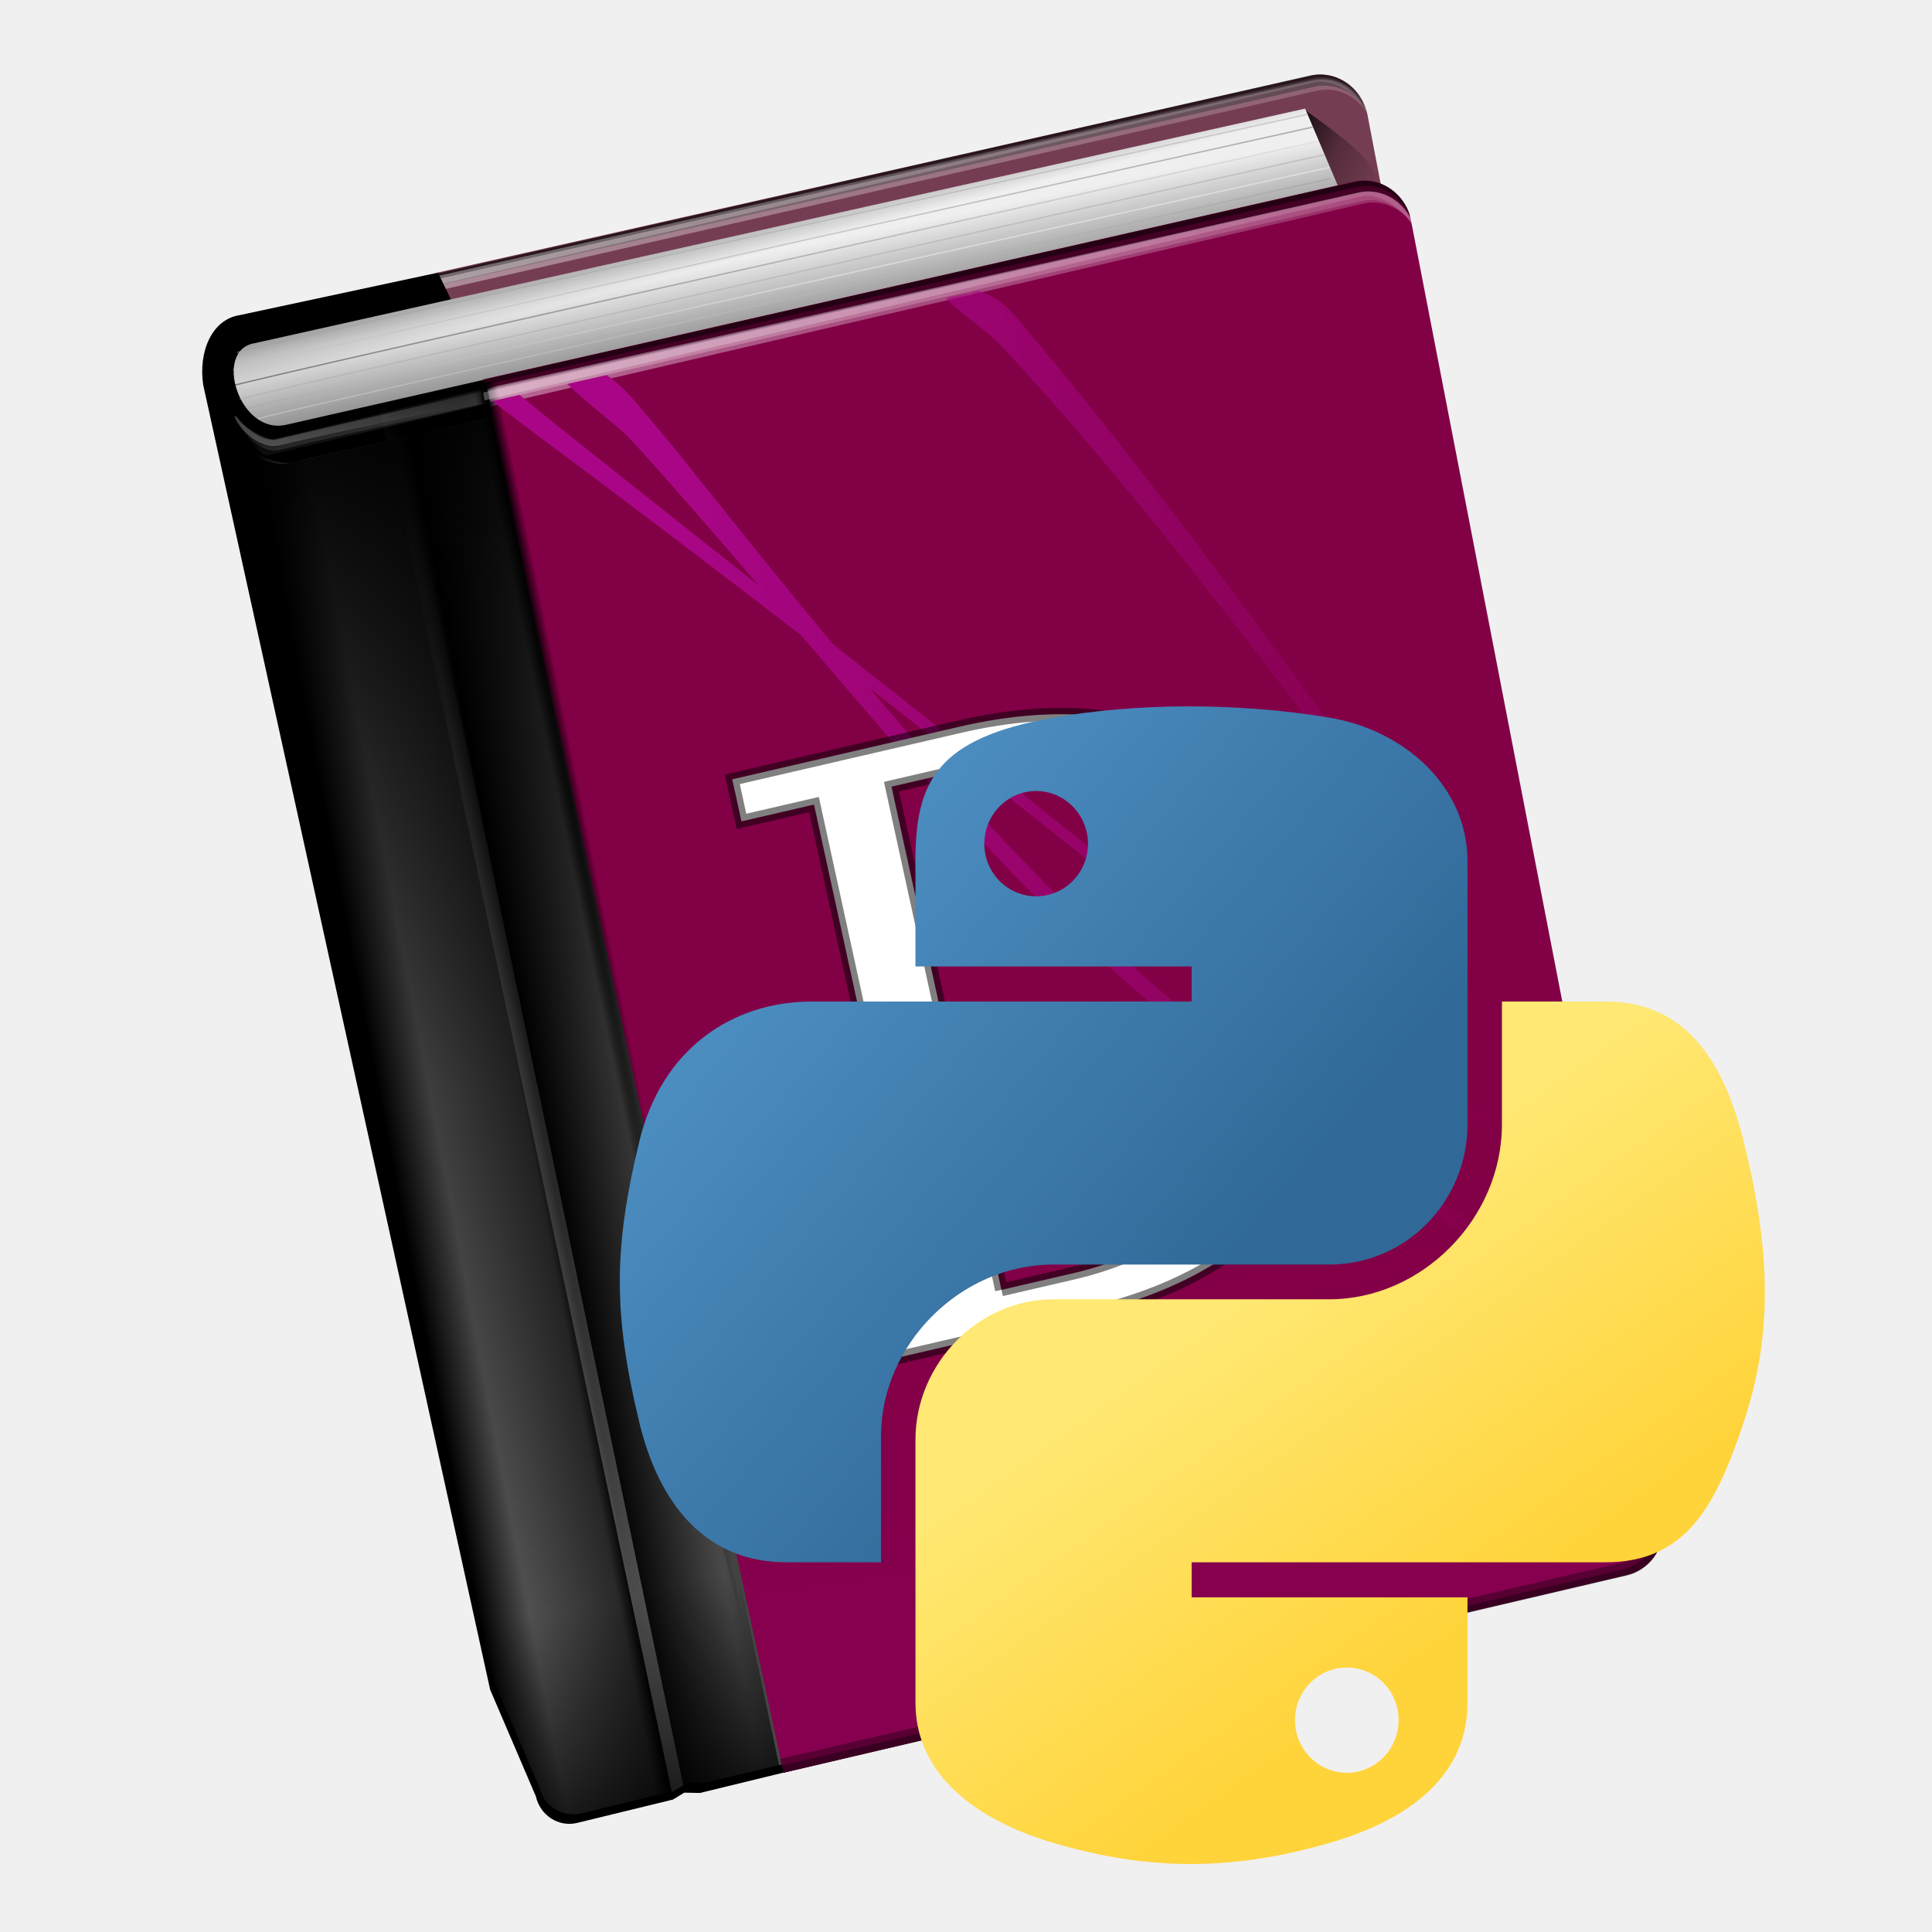
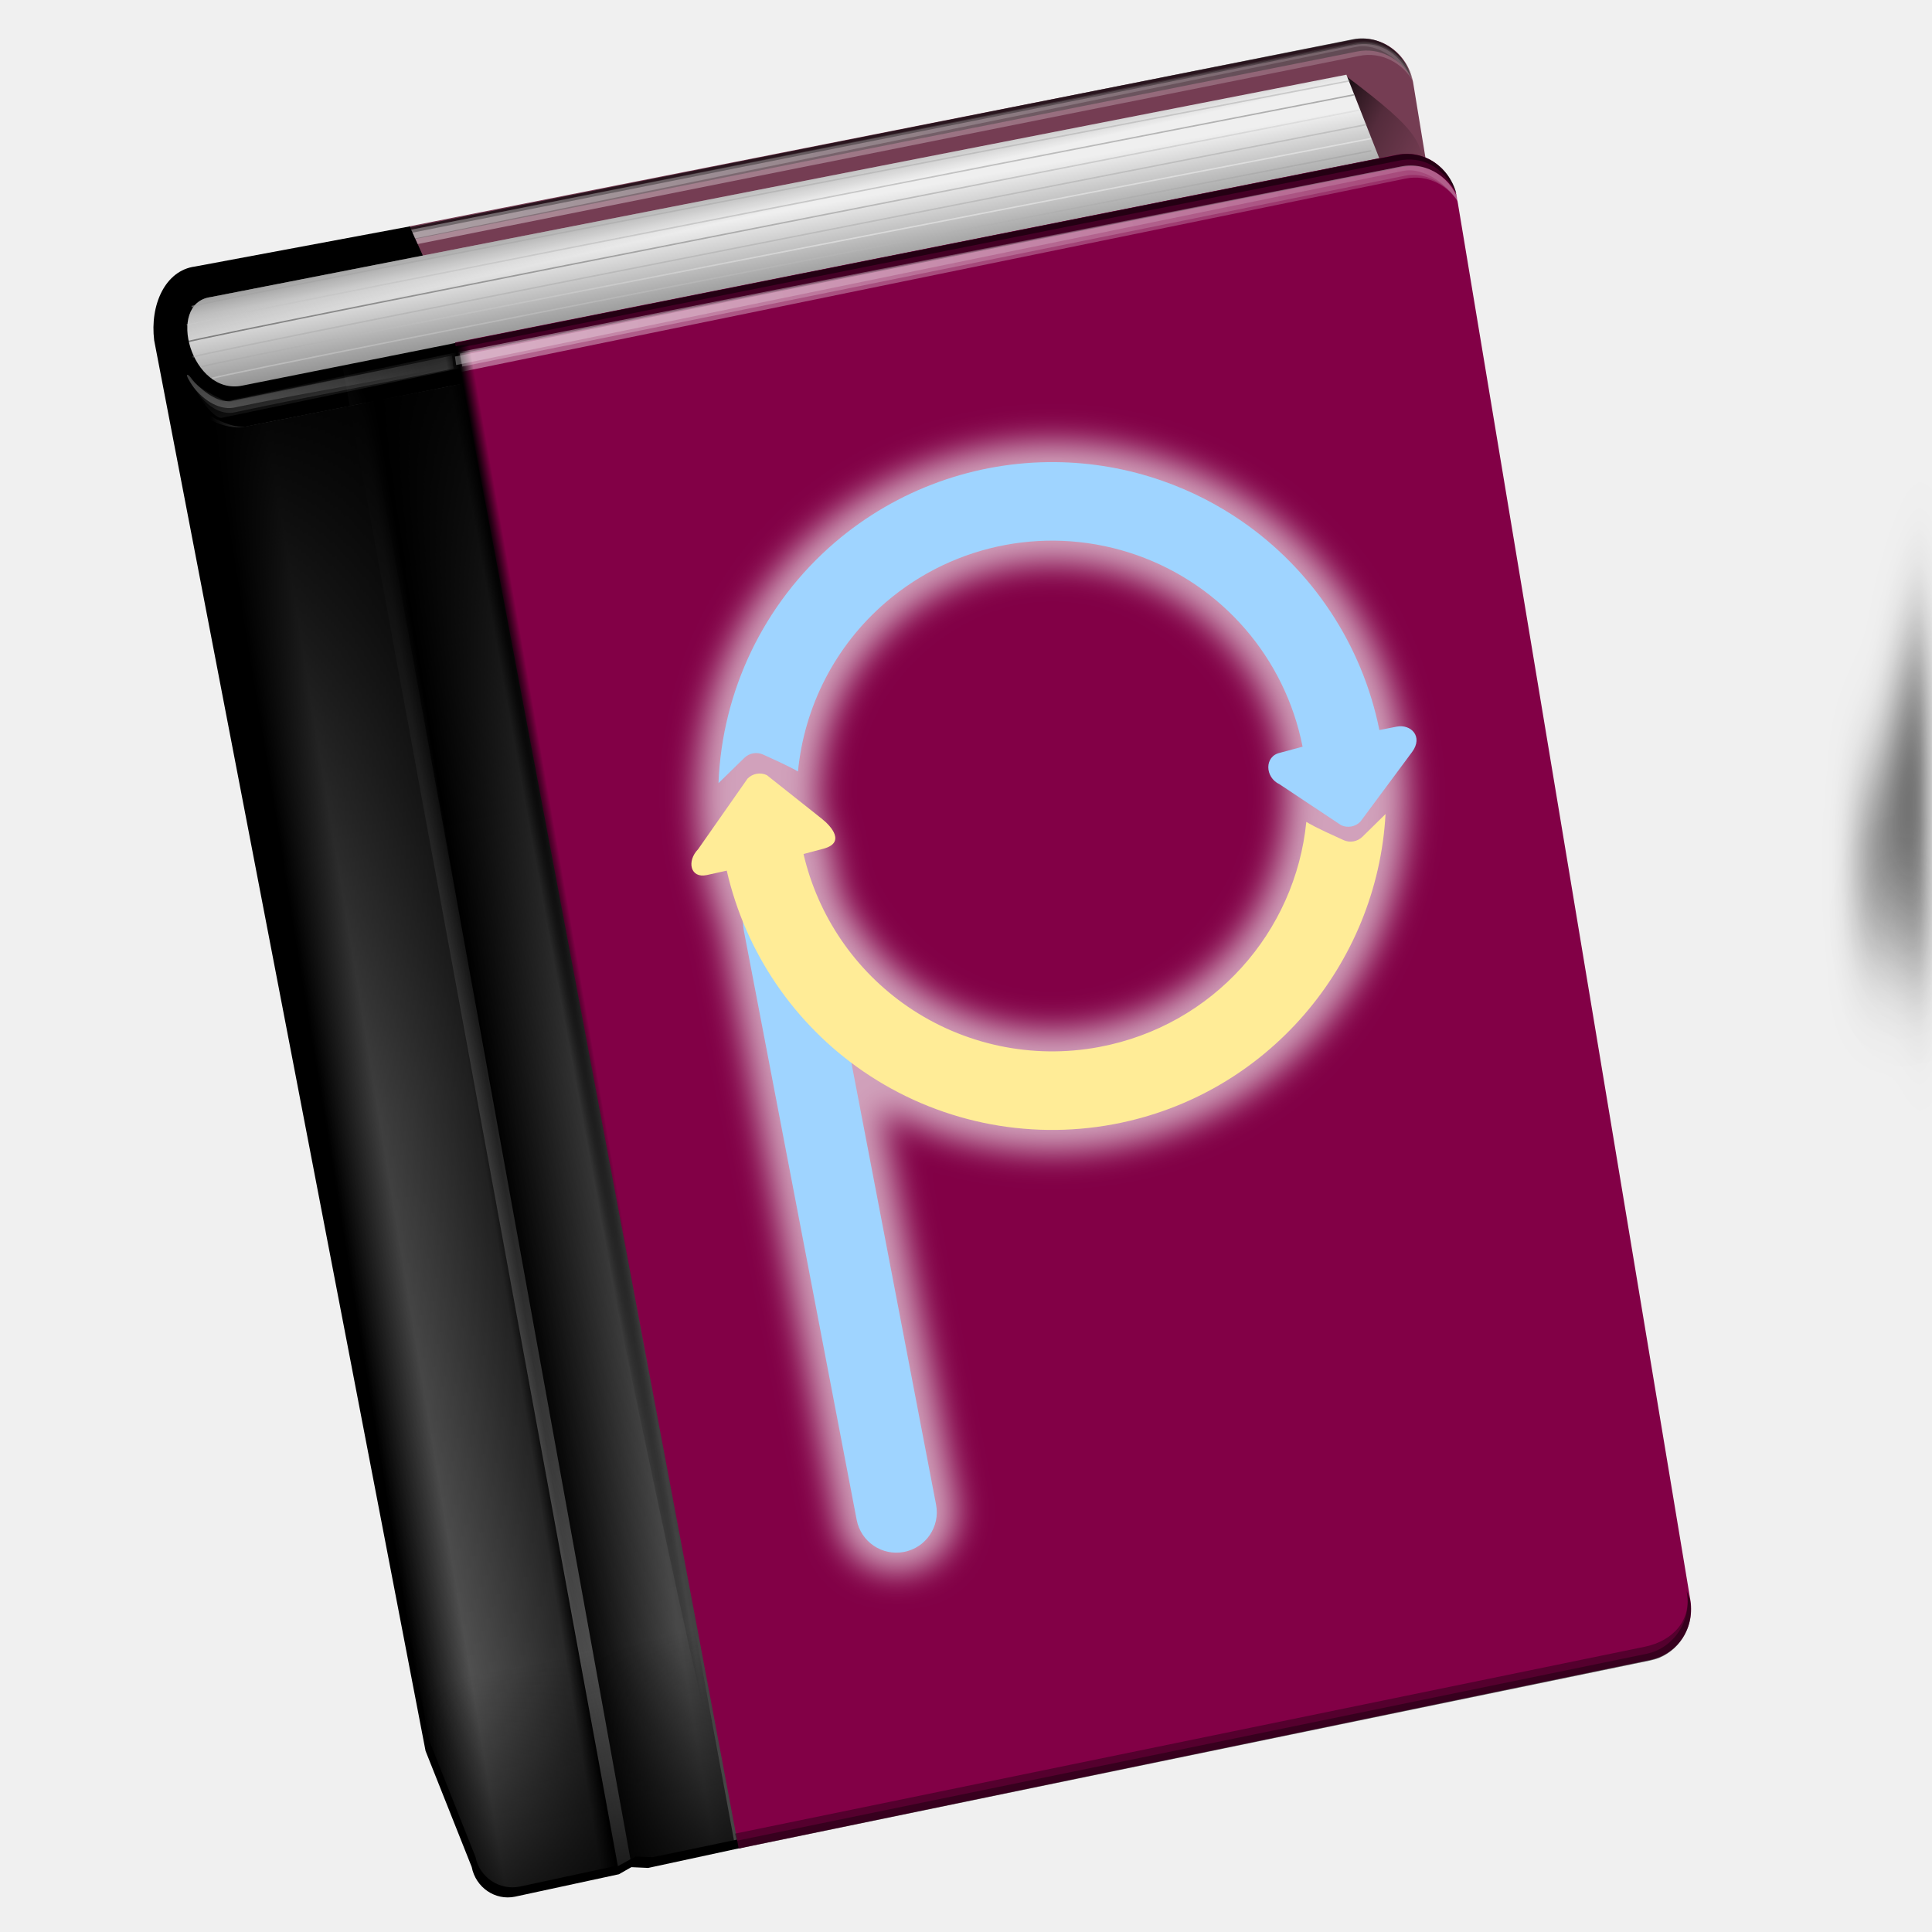
- <svg xmlns="http://www.w3.org/2000/svg" xmlns:xlink="http://www.w3.org/1999/xlink" version="1.0" viewBox="0 0 128 128" xml:space="preserve">
-   <defs>
+ <svg xmlns="http://www.w3.org/2000/svg" xmlns:xlink="http://www.w3.org/1999/xlink" version="1.0" viewBox="0 0 128 128" xml:space="preserve" id="svg191">
+   <defs id="defs113">
    <linearGradient id="a">
-       <stop offset="0" />
-       <stop stop-color="#fff" offset="1" />
+       <stop offset="0" id="stop4" />
+       <stop stop-color="#fff" offset="1" id="stop6" />
    </linearGradient>
    <linearGradient id="d">
-       <stop offset="0" />
-       <stop stop-opacity=".599" offset=".25" />
-       <stop stop-opacity=".278" offset=".5" />
-       <stop stop-opacity="0" offset="1" />
+       <stop offset="0" id="stop9" />
+       <stop stop-opacity=".599" offset=".25" id="stop11" />
+       <stop stop-opacity=".278" offset=".5" id="stop13" />
+       <stop stop-opacity="0" offset="1" id="stop15" />
    </linearGradient>
    <linearGradient id="b">
-       <stop stop-color="#fff" offset="0" />
-       <stop stop-color="#fff" stop-opacity="0" offset="1" />
+       <stop stop-color="#fff" offset="0" id="stop18" />
+       <stop stop-color="#fff" stop-opacity="0" offset="1" id="stop20" />
    </linearGradient>
-     <linearGradient id="ac" x1="28.947" x2="28.947" y1="125.9" y2="104.96" gradientTransform="matrix(.85227 -.19735 .1918 .87799 -3.9216 19.413)" gradientUnits="userSpaceOnUse">
-       <stop offset="0" />
-       <stop stop-opacity="0" offset="1" />
+     <linearGradient id="ac" x1="28.947" x2="28.947" y1="125.9" y2="104.96" gradientTransform="matrix(0.9216438,-0.1879265,0.1812312,0.9491308,-8.297663,15.51649)" gradientUnits="userSpaceOnUse">
+       <stop offset="0" id="stop23" />
+       <stop stop-opacity="0" offset="1" id="stop25" />
    </linearGradient>
-     <linearGradient id="c" x1="4.911" x2="58.885" y1="44.649" y2="36.866" gradientTransform="matrix(2.289 -1.0404 -1.0105 -2.3582 42.535 146.99)" gradientUnits="userSpaceOnUse" xlink:href="#b" />
-     <radialGradient id="f" cx="-36.858" cy="75.225" r=".972" gradientTransform="matrix(.81038 -.17145 -19.485 -95.069 1527.6 7170)" gradientUnits="userSpaceOnUse">
-       <stop offset="0" />
-       <stop stop-opacity="0" offset="1" />
+     <linearGradient id="c" x1="4.911" x2="58.885" y1="44.649" y2="36.866" gradientTransform="matrix(2.489808,-1.053279,-1.019178,-2.563337,38.01402,153.9582)" gradientUnits="userSpaceOnUse" xlink:href="#b" />
+     <radialGradient id="f" cx="-36.858" cy="75.225" r=".972" gradientTransform="matrix(0.8758842,-0.1612775,-18.24459,-102.7357,1434.863,7744.626)" gradientUnits="userSpaceOnUse">
+       <stop offset="0" id="stop29" />
+       <stop stop-opacity="0" offset="1" id="stop31" />
    </radialGradient>
-     <linearGradient id="y" x1="20.607" x2="14.044" y1="54.213" y2="16.438" gradientTransform="matrix(2.1735 -.9879 -.95956 -2.2393 47.105 163.13)" gradientUnits="userSpaceOnUse" xlink:href="#d" />
-     <linearGradient id="x" x1="6.281" x2="14.312" y1="35.764" y2="35.764" gradientTransform="matrix(2.1735 -.9879 -.95956 -2.2393 47.105 163.13)" gradientUnits="userSpaceOnUse">
-       <stop stop-color="#fff" offset="0" />
-       <stop stop-color="#fff" stop-opacity="0" offset="1" />
+     <linearGradient id="y" x1="20.607" x2="14.044" y1="54.213" y2="16.438" gradientTransform="matrix(2.364175,-1.000129,-0.9678011,-2.434095,42.46787,171.4356)" gradientUnits="userSpaceOnUse" xlink:href="#d" />
+     <linearGradient id="x" x1="6.281" x2="14.312" y1="35.764" y2="35.764" gradientTransform="matrix(2.364175,-1.000129,-0.9678011,-2.434095,42.46787,171.4356)" gradientUnits="userSpaceOnUse">
+       <stop stop-color="#fff" offset="0" id="stop35" />
+       <stop stop-color="#fff" stop-opacity="0" offset="1" id="stop37" />
    </linearGradient>
-     <linearGradient id="w" x1="5.324" x2="16.25" y1="55.63" y2="54.984" gradientTransform="matrix(2.1735 -.9879 -.95956 -2.2393 47.105 163.13)" gradientUnits="userSpaceOnUse" xlink:href="#b" />
-     <linearGradient id="v" x1="15.688" x2="16.753" y1="48.891" y2="55.438" gradientTransform="matrix(2.1735 -.9879 -.95956 -2.2393 47.105 163.13)" gradientUnits="userSpaceOnUse" xlink:href="#b" />
-     <linearGradient id="u" x1="15.688" x2="16.25" y1="48.891" y2="54.984" gradientTransform="matrix(2.1735 -.9879 -.95956 -2.2393 47.105 163.13)" gradientUnits="userSpaceOnUse" xlink:href="#b" />
-     <linearGradient id="t" x1="15.214" x2="14.702" y1="58.94" y2="56.033" gradientTransform="matrix(2.1735 -.9879 -.95956 -2.2393 47.105 163.13)" gradientUnits="userSpaceOnUse">
-       <stop offset="0" />
-       <stop stop-opacity="0" offset="1" />
+     <linearGradient id="w" x1="5.324" x2="16.25" y1="55.63" y2="54.984" gradientTransform="matrix(2.364175,-1.000129,-0.9678011,-2.434095,42.46787,171.4356)" gradientUnits="userSpaceOnUse" xlink:href="#b" />
+     <linearGradient id="v" x1="15.688" x2="16.753" y1="48.891" y2="55.438" gradientTransform="matrix(2.364175,-1.000129,-0.9678011,-2.434095,42.46787,171.4356)" gradientUnits="userSpaceOnUse" xlink:href="#b" />
+     <linearGradient id="u" x1="15.688" x2="16.25" y1="48.891" y2="54.984" gradientTransform="matrix(2.364175,-1.000129,-0.9678011,-2.434095,42.46787,171.4356)" gradientUnits="userSpaceOnUse" xlink:href="#b" />
+     <linearGradient id="t" x1="15.214" x2="14.702" y1="58.94" y2="56.033" gradientTransform="matrix(2.364175,-1.000129,-0.9678011,-2.434095,42.46787,171.4356)" gradientUnits="userSpaceOnUse">
+       <stop offset="0" id="stop43" />
+       <stop stop-opacity="0" offset="1" id="stop45" />
    </linearGradient>
-     <linearGradient id="s" x1="4.911" x2="58.885" y1="44.649" y2="36.866" gradientTransform="matrix(2.289 -1.0404 -1.0105 -2.3582 39.46 139.42)" gradientUnits="userSpaceOnUse" xlink:href="#b" />
-     <linearGradient id="r" x1="4.911" x2="58.885" y1="44.649" y2="36.866" gradientTransform="matrix(2.289 -1.0404 -1.0105 -2.3582 39.479 139.51)" gradientUnits="userSpaceOnUse" xlink:href="#b" />
-     <linearGradient id="q" x1="32.439" x2="33.05" y1="40" y2="42.763" gradientTransform="matrix(2.289 -1.0404 -1.0105 -2.3582 42.535 146.99)" gradientUnits="userSpaceOnUse">
-       <stop stop-color="#626262" offset="0" />
-       <stop stop-color="#efefef" offset="1" />
+     <linearGradient id="s" x1="4.911" x2="58.885" y1="44.649" y2="36.866" gradientTransform="matrix(2.489808,-1.053279,-1.019178,-2.563337,34.9238,145.7345)" gradientUnits="userSpaceOnUse" xlink:href="#b" />
+     <linearGradient id="r" x1="4.911" x2="58.885" y1="44.649" y2="36.866" gradientTransform="matrix(2.489808,-1.053279,-1.019178,-2.563337,34.94167,145.8318)" gradientUnits="userSpaceOnUse" xlink:href="#b" />
+     <linearGradient id="q" x1="32.439" x2="33.05" y1="40" y2="42.763" gradientTransform="matrix(2.489808,-1.053279,-1.019178,-2.563337,38.01402,153.9582)" gradientUnits="userSpaceOnUse">
+       <stop stop-color="#626262" offset="0" id="stop50" />
+       <stop stop-color="#efefef" offset="1" id="stop52" />
    </linearGradient>
-     <linearGradient id="p" x1="4.518" x2="18.827" y1="41.237" y2="38.016" gradientTransform="matrix(2.1735 -.9879 -.95956 -2.2393 47.105 163.13)" gradientUnits="userSpaceOnUse">
-       <stop stop-color="#fff" stop-opacity="0" offset="0" />
-       <stop stop-color="#fff" stop-opacity="0" offset=".185" />
-       <stop stop-color="#fff" stop-opacity=".336" offset=".281" />
-       <stop stop-color="#fff" stop-opacity=".17" offset=".451" />
-       <stop stop-color="#fff" stop-opacity="0" offset=".479" />
-       <stop stop-color="#fff" stop-opacity=".307" offset=".656" />
-       <stop stop-color="#fff" stop-opacity="0" offset="1" />
+     <linearGradient id="p" x1="4.518" x2="18.827" y1="41.237" y2="38.016" gradientTransform="matrix(2.364175,-1.000129,-0.9678011,-2.434095,42.46787,171.4356)" gradientUnits="userSpaceOnUse">
+       <stop stop-color="#fff" stop-opacity="0" offset="0" id="stop55" />
+       <stop stop-color="#fff" stop-opacity="0" offset=".185" id="stop57" />
+       <stop stop-color="#fff" stop-opacity=".336" offset=".281" id="stop59" />
+       <stop stop-color="#fff" stop-opacity=".17" offset=".451" id="stop61" />
+       <stop stop-color="#fff" stop-opacity="0" offset=".479" id="stop63" />
+       <stop stop-color="#fff" stop-opacity=".307" offset=".656" id="stop65" />
+       <stop stop-color="#fff" stop-opacity="0" offset="1" id="stop67" />
    </linearGradient>
-     <linearGradient id="o" x1="36.992" x2="38.914" y1="42.161" y2="39.759" gradientTransform="matrix(2.289 -1.0404 -1.0105 -2.3582 42.535 146.99)" gradientUnits="userSpaceOnUse" xlink:href="#d" />
-     <linearGradient id="n" x1="82.312" x2="72.327" y1="61.875" y2="133.31" gradientTransform="matrix(.82935 -.29897 -.29043 -.85441 23.764 134.79)" gradientUnits="userSpaceOnUse" xlink:href="#a" />
-     <linearGradient id="m" x1="82.312" x2="72.327" y1="61.875" y2="133.31" gradientTransform="matrix(.82935 -.29897 -.29043 -.85441 25.217 139.06)" gradientUnits="userSpaceOnUse" xlink:href="#a" />
-     <linearGradient id="l" x1="82.312" x2="36.312" y1="61.875" y2="128.31" gradientTransform="matrix(.82935 -.29897 -.29043 -.85441 24.055 135.64)" gradientUnits="userSpaceOnUse" xlink:href="#a" />
-     <linearGradient id="k" x1="34.562" x2="44.062" y1="99.375" y2="125.12" gradientTransform="matrix(.82935 -.29897 -.29043 -.85441 24.839 137.95)" gradientUnits="userSpaceOnUse" xlink:href="#a" />
-     <linearGradient id="j" x1="39.812" x2="45.312" y1="79.125" y2="138.88" gradientTransform="matrix(.82935 -.29897 -.29043 -.85441 24.549 137.09)" gradientUnits="userSpaceOnUse" xlink:href="#a" />
-     <linearGradient id="i" x1="74.062" x2="108.06" y1="85.125" y2="126.06" gradientTransform="matrix(.82935 -.29897 -.29043 -.85441 24.258 136.24)" gradientUnits="userSpaceOnUse" xlink:href="#a" />
+     <linearGradient id="o" x1="36.992" x2="38.914" y1="42.161" y2="39.759" gradientTransform="matrix(2.489808,-1.053279,-1.019178,-2.563337,38.01402,153.9582)" gradientUnits="userSpaceOnUse" xlink:href="#d" />
+     <linearGradient id="n" x1="82.312" x2="72.327" y1="61.875" y2="133.31" gradientTransform="matrix(0.8998931,-0.2978009,-0.2879106,-0.9265859,18.18474,140.3125)" gradientUnits="userSpaceOnUse" xlink:href="#a" />
+     <linearGradient id="m" x1="82.312" x2="72.327" y1="61.875" y2="133.31" gradientTransform="matrix(0.8998931,-0.2978009,-0.2879106,-0.9265859,19.62526,144.9433)" gradientUnits="userSpaceOnUse" xlink:href="#a" />
+     <linearGradient id="l" x1="82.312" x2="36.312" y1="61.875" y2="128.31" gradientTransform="matrix(0.8998931,-0.2978009,-0.2879106,-0.9265859,18.47339,141.2344)" gradientUnits="userSpaceOnUse" xlink:href="#a" />
+     <linearGradient id="k" x1="34.562" x2="44.062" y1="99.375" y2="125.12" gradientTransform="matrix(0.8998931,-0.2978009,-0.2879106,-0.9265859,19.25049,143.7395)" gradientUnits="userSpaceOnUse" xlink:href="#a" />
+     <linearGradient id="j" x1="39.812" x2="45.312" y1="79.125" y2="138.88" gradientTransform="matrix(0.8998931,-0.2978009,-0.2879106,-0.9265859,18.96319,142.8069)" gradientUnits="userSpaceOnUse" xlink:href="#a" />
+     <linearGradient id="i" x1="74.062" x2="108.06" y1="85.125" y2="126.06" gradientTransform="matrix(0.8998931,-0.2978009,-0.2879106,-0.9265859,18.67455,141.8851)" gradientUnits="userSpaceOnUse" xlink:href="#a" />
    <linearGradient id="ab" x1="52.985" x2="113.22" y1="68.39" y2="49.39" gradientTransform="matrix(.82935 -.29897 -.29043 -.85441 20.883 137.14)" gradientUnits="userSpaceOnUse">
-       <stop stop-color="#a90687" offset="0" />
-       <stop stop-color="#a90687" stop-opacity="0" offset="1" />
+       <stop stop-color="#a90687" offset="0" id="stop77" />
+       <stop stop-color="#a90687" stop-opacity="0" offset="1" id="stop79" />
    </linearGradient>
    <linearGradient id="aa" x1="68.236" x2="70.711" y1="120.29" y2="86.634" gradientTransform="matrix(.85227 -.19735 .1918 .87799 -3.9216 19.413)" gradientUnits="userSpaceOnUse">
-       <stop stop-color="#870050" offset="0" />
-       <stop stop-color="#870050" stop-opacity="0" offset="1" />
+       <stop stop-color="#870050" offset="0" id="stop82" />
+       <stop stop-color="#870050" stop-opacity="0" offset="1" id="stop84" />
    </linearGradient>
-     <linearGradient id="z" x1="92.146" x2="59.409" y1="-60.187" y2="214.47" gradientTransform="matrix(.80044 -.28855 -.28031 -.82463 25.784 134.28)" gradientUnits="userSpaceOnUse">
-       <stop stop-color="#820046" offset=".15" />
-       <stop stop-color="#820046" offset=".316" />
-       <stop stop-color="#820046" offset=".603" />
-       <stop stop-color="#820046" offset=".841" />
-       <stop stop-color="#810148" offset="1" />
+     <linearGradient id="z" x1="92.146" x2="59.409" y1="-60.187" y2="214.47" gradientTransform="matrix(0.8685241,-0.2874218,-0.2778786,-0.8942903,20.37036,139.8217)" gradientUnits="userSpaceOnUse">
+       <stop stop-color="#820046" offset=".15" id="stop87" />
+       <stop stop-color="#820046" offset=".316" id="stop89" />
+       <stop stop-color="#820046" offset=".603" id="stop91" />
+       <stop stop-color="#820046" offset=".841" id="stop93" />
+       <stop stop-color="#810148" offset="1" id="stop95" />
    </linearGradient>
-     <linearGradient id="h" x1="150.96" x2="112.03" y1="192.35" y2="137.27" gradientTransform="matrix(.56254 0 0 .56797 -14.991 -11.702)" gradientUnits="userSpaceOnUse">
-       <stop stop-color="#ffd43b" offset="0" />
-       <stop stop-color="#ffe873" offset="1" />
+     <linearGradient id="h" x1="150.96" x2="112.03" y1="192.35" y2="137.27" gradientTransform="matrix(0.56254,0,0,0.56797,-14.991,-11.702)" gradientUnits="userSpaceOnUse">
+       <stop stop-color="#ffd43b" offset="0" id="stop98" />
+       <stop stop-color="#ffe873" offset="1" id="stop100" />
    </linearGradient>
-     <linearGradient id="g" x1="26.649" x2="135.67" y1="20.604" y2="114.4" gradientTransform="matrix(.56254 0 0 .56797 -14.991 -11.702)" gradientUnits="userSpaceOnUse">
-       <stop stop-color="#5a9fd4" offset="0" />
-       <stop stop-color="#306998" offset="1" />
+     <linearGradient id="g" x1="26.649" x2="135.67" y1="20.604" y2="114.4" gradientTransform="matrix(0.56254,0,0,0.56797,-14.991,-11.702)" gradientUnits="userSpaceOnUse">
+       <stop stop-color="#5a9fd4" offset="0" id="stop103" />
+       <stop stop-color="#306998" offset="1" id="stop105" />
    </linearGradient>
-     <radialGradient id="e" cx="61.519" cy="132.29" r="29.037" gradientTransform="matrix(1.7491e-8 -.23995 1.0547 3.7915e-7 -83.701 142.46)" gradientUnits="userSpaceOnUse">
-       <stop stop-color="#b8b8b8" stop-opacity=".498" offset="0" />
-       <stop stop-color="#7f7f7f" stop-opacity="0" offset="1" />
+     <radialGradient id="e" cx="61.519" cy="132.29" r="29.037" gradientTransform="matrix(1.7491e-8,-0.23995,1.0547,3.7915e-7,-83.701,142.46)" gradientUnits="userSpaceOnUse">
+       <stop stop-color="#b8b8b8" stop-opacity=".498" offset="0" id="stop108" />
+       <stop stop-color="#7f7f7f" stop-opacity="0" offset="1" id="stop110" />
    </radialGradient>
+     <linearGradient xlink:href="#b" id="linearGradient1247" gradientUnits="userSpaceOnUse" gradientTransform="matrix(2.489808,-1.053279,-1.019178,-2.563337,38.01402,153.9582)" x1="4.911" y1="44.649" x2="58.885" y2="36.866" />
+     <linearGradient xlink:href="#b" id="linearGradient1249" gradientUnits="userSpaceOnUse" gradientTransform="matrix(2.489808,-1.053279,-1.019178,-2.563337,38.01402,153.9582)" x1="4.911" y1="44.649" x2="58.885" y2="36.866" />
+     <filter style="color-interpolation-filters:sRGB" id="filter5665" x="-0.155" y="-0.154" width="1.309" height="1.309">
+       <feGaussianBlur stdDeviation="2.432" id="feGaussianBlur5667" />
+     </filter>
+     <filter style="color-interpolation-filters:sRGB" id="filter18130" x="-1.441" y="-0.276" width="3.881" height="1.552">
+       <feGaussianBlur stdDeviation="2.07" id="feGaussianBlur18132" />
+     </filter>
+     <filter style="color-interpolation-filters:sRGB" id="filter1324" x="-0.167" y="-0.098" width="1.335" height="1.195">
+       <feGaussianBlur stdDeviation="1.054" id="feGaussianBlur1326" />
+     </filter>
  </defs>
-   <path d="m49.495 110.32-20.519-92.258 57.843-13.036c1.711-0.403 3.373 0.738 3.765 2.5l17.114 89.523c0.392 1.762-0.639 3.456-2.35 3.859z" fill="#753d53" />
-   <path d="m86.359 7.213c5.165 3.682 4.806 3.987 5.256 6.814l-6.709 2.676z" fill="url(#o)" fill-rule="evenodd" />
-   <path d="m52.117 117.39-5.739 1.398-1.038-0.02-0.757 0.458-6.359 1.55c-1.22 0.288-2.439-0.502-2.719-1.758l-3.032-7.075-19.01-86.443c-0.33-2.193 0.573-4.326 2.389-4.616l13.17-2.822 3.375 7.037c0.897 0.133 1.662 0.821 1.877 1.788l19.478 87.735c0.279 1.256-0.415 2.48-1.634 2.768z" />
-   <path d="m52.388 116.76-5.748 1.358-1.063-0.018-0.755 0.51-6.321 1.535c-1.22 0.288-2.498-0.491-2.778-1.747l-3.029-7.068-18.67-83.982c0.443 1.256 3.706 3.593 5.231 3.307l14.58-3.283c4.603 29.447 11.815 59.165 18.552 89.387z" fill="url(#p)" />
-   <path d="m88.627 12.28-2.159-5.086-69.585 15.544c-2.809 0.448-1.02 6.153 2.101 5.399z" fill="url(#q)" fill-rule="evenodd" />
-   <path d="m29.041 18.119 57.723-13.106c1.632-0.385 3.227 0.651 3.71 2.276-0.684-1.171-2.032-1.86-3.394-1.539l-57.867 13.117z" fill-opacity=".476" />
-   <path d="m29.118 18.261 57.791-12.981c1.632-0.385 3.227 0.651 3.71 2.276-0.684-1.171-2.032-1.86-3.394-1.539l-57.688 13.121z" fill="url(#r)" opacity=".492" />
-   <path d="m29.117 18.266 57.773-13.074c1.632-0.385 3.227 0.651 3.71 2.276-0.684-1.171-2.229-2.321-3.592-2l-57.644 13.325z" fill="url(#s)" opacity=".344" />
-   <path d="m15.168 25.623c1.659-0.598 72.196-16.279 72.196-16.279" fill="none" opacity=".398" stroke="url(#i)" stroke-width=".089" />
-   <path d="m15.863 26.458c1.659-0.598 71.926-16.225 71.926-16.225" fill="none" opacity=".398" stroke="url(#j)" stroke-width=".089" />
-   <path d="m16.432 27.043c1.659-0.598 71.648-15.955 71.648-15.955" fill="none" opacity=".398" stroke="url(#k)" stroke-width=".089" />
-   <path d="m15.444 24.499c1.659-0.598 71.523-16.079 71.523-16.079" fill="none" opacity=".398" stroke="url(#l)" stroke-width=".089" />
-   <path d="m17.083 27.745c1.659-0.598 71.046-15.907 71.046-15.907" fill="none" opacity=".398" stroke="url(#m)" stroke-width=".089" />
-   <path d="m15.715 23.358c1.659-0.598 70.962-15.792 70.962-15.792" fill="none" opacity=".398" stroke="url(#n)" stroke-width=".089" />
-   <path d="m29.041 18.119 57.723-13.106c1.632-0.385 3.227 0.651 3.71 2.276-0.843-1.693-2.242-2.249-3.604-1.928l-57.701 13.089z" fill-opacity=".476" opacity=".69" />
-   <path d="m88.627 12.28-2.159-5.086-69.585 15.544c-2.809 0.448-1.02 6.153 2.101 5.399z" fill="url(#t)" fill-rule="evenodd" />
-   <path d="m15.55 27.572c0.279 0.589 1.809 1.556 2.22 1.583 4.762-1.133 9.524-2.267 14.286-3.4 0.085 0.324 0.169 0.648 0.254 0.971-4.84 1.141-9.68 2.282-14.52 3.423-0.56 0.179-1.859-1.7-2.24-2.577z" fill="url(#u)" fill-rule="evenodd" opacity=".422" />
-   <path d="m15.55 27.572c0.279 0.589 2.244 1.565 2.655 1.592 4.762-1.133 8.858-2.082 13.62-3.215 0.085 0.324 0.047 0.469 0.132 0.793-4.84 1.141-8.169 1.789-13.396 3.052-1.444 0.349-2.629-1.345-3.01-2.222z" fill="url(#v)" fill-rule="evenodd" opacity=".422" />
-   <path d="m15.55 27.572c0.106-0.052 0.3 0.282 0.509 0.483 0.603 0.581 1.581 1.273 2.362 1.011 4.762-1.133 8.641-1.984 13.404-3.117 0.085 0.324-0.062 0.309 0.023 0.633-4.84 1.141-8.541 1.794-13.381 2.934-1.01 0.195-2.031-0.56-2.592-1.315-0.163-0.219-0.392-0.602-0.324-0.629z" fill="url(#w)" fill-rule="evenodd" opacity=".422" />
-   <path d="m44.508 118.73-19.381-91.837 1.041-0.222 19.101 91.609z" fill="url(#x)" opacity=".369" />
-   <path d="m51.577 113.28-5.748 1.358-1.063-0.018-0.755 0.51-6.321 1.535c-1.22 0.288-2.498-0.491-2.778-1.747l-3.029-7.068-17.859-80.507c0.443 1.256 3.085 3.816 5.231 3.307l14.58-3.283c4.603 29.447 11.003 55.69 17.74 85.912z" fill="url(#y)" />
-   <path d="m51.92 117.44-19.912-92.302 57.697-13.094c1.711-0.403 3.373 0.738 3.765 2.5l16.646 85.942c0.392 1.762-0.639 3.456-2.35 3.859z" fill="url(#z)" />
-   <path d="m32.001 25.161 57.723-13.106c1.632-0.385 3.227 0.651 3.71 2.276-0.684-1.171-2.032-1.86-3.394-1.539l-57.867 13.117z" fill-opacity=".476" />
-   <path d="m32.175 25.742 57.791-12.981c1.632-0.385 3.227 0.651 3.71 2.276-0.684-1.171-2.032-1.86-3.394-1.539l-57.877 13.448z" fill="url(#c)" opacity=".492" />
-   <path d="m51.97 116.88c-0.909 0.197-10.579-40.576-21.561-91.153l3.348-0.727c10.969 50.581 19.121 91.683 18.213 91.88z" fill="url(#f)" />
-   <path d="m32.016 26.006 57.949-13.245c1.632-0.385 3.227 0.651 3.71 2.276-0.684-1.171-2.23-2.321-3.592-2l-57.979 13.489z" fill="url(#c)" opacity=".344" />
-   <path d="m51.92 117.44-19.912-92.302 57.697-13.094c1.711-0.403 3.373 0.738 3.765 2.5l16.646 85.942c0.392 1.762-0.639 3.456-2.35 3.859z" fill="url(#aa)" />
-   <path d="m32.31 25.818 57.655-13.058c1.632-0.385 3.227 0.651 3.71 2.276-0.684-1.171-2.085-2.034-3.447-1.713l-57.743 13.287z" fill="url(#c)" opacity=".344" />
-   <path d="m32.001 25.161 57.723-13.106c1.632-0.385 3.227 0.651 3.71 2.276-0.843-1.693-2.242-2.249-3.604-1.928l-57.701 13.089z" fill-opacity=".476" />
-   <path d="m108.34 104.19c-0.191 0.088-0.427 0.157-0.641 0.208l-55.79 13.055-0.144-0.478 55.755-12.997c1.711-0.403 2.769-2.16 2.377-3.923l0.21 0.49c0.343 1.542-0.427 3.026-1.765 3.645z" opacity=".348" />
-   <path d="m100.17 83.719c-3.377-2.045-6.745-4.107-10.014-6.332-8.989-6.417-17.505-13.487-25.086-21.64-4.127-4.442-8.067-9.05-11.999-13.665-6.03-4.652-12.096-9.253-18.206-13.796-0.749-0.566-1.494-1.144-2.242-1.718l1.799-0.405c0.945 0.773 1.89 1.543 2.837 2.311 4.317 3.438 8.645 6.861 12.973 10.283-2.803-3.28-5.625-6.545-8.528-9.736-0.802-0.809-2.954-2.425-4.112-3.579l2.599-0.591c1.481 0.999 2.503 2.562 4.145 4.417 3.588 4.48 7.161 8.963 10.812 13.376 4.385 3.465 8.77 6.929 13.151 10.4 9.608 7.709 19.402 15.191 30.273 20.828l0.147 0.915c-11.463-5.827-21.652-13.801-31.746-21.848-3.109-2.455-6.224-4.9-9.349-7.331 2.95 3.499 5.963 6.944 9.088 10.294 7.732 8.206 16.439 15.274 25.63 21.644 2.47 1.678 5.015 3.23 7.593 4.725zm-3.564-21.959c-2.603-4.182-5.39-8.24-8.452-12.109-6.975-9.161-13.996-18.325-21.817-26.746-1-1.028-3.06-2.421-3.662-3.155l1.373-0.31c0.43 0.102 0.959 0.246 1.61 0.443l-1.508-0.468 0.681-0.155c1.809 0.58 2.478 1.771 4.314 3.915 7.122 8.577 13.722 17.597 20.305 26.614 2.49 3.225 4.746 6.607 6.849 10.09z" fill="url(#ab)" />
-   <path d="m30.107 100.37 2.61 11.584 3.256 7.48 0.982 0.873 1.893-0.031 6.018-1.434 0.41-0.299 6.408-1.28-4.396-20.669z" fill="url(#ac)" fill-rule="evenodd" />
-   <path d="m108.34 104.19c-0.191 0.088-0.427 0.157-0.641 0.208l-55.79 13.055-0.24-0.917 55.754-12.997c1.711-0.403 2.865-1.721 2.473-3.484l0.21 0.49c0.343 1.542-0.427 3.026-1.765 3.645z" opacity=".348" />
-   <path d="m66.348 85.456 4.705-1.09c4.908-1.137 8.354-3.449 10.338-6.936 2.001-3.492 2.414-7.929 1.238-13.312-1.176-5.383-3.382-9.195-6.618-11.438-3.236-2.242-7.317-2.793-12.241-1.653l-4.705 1.09 7.283 33.339m-9.339 5.063-0.603-2.761 4.807-1.113-7.283-33.339-4.807 1.113-0.609-2.787 15.027-3.48c6.51-1.507 11.952-0.971 16.325 1.61 4.39 2.577 7.251 6.913 8.582 13.008 1.335 6.112 0.557 11.309-2.335 15.591-2.892 4.282-7.584 7.174-14.078 8.678l-15.027 3.48" fill="#fff" stroke="#000" stroke-opacity=".498" stroke-width=".842" />
-   <g transform="matrix(.68244 0 0 .68244 41.065 46.798)">
-     <path d="m54.919 9.1927e-4c-4.584 0.021-8.961 0.412-12.812 1.094-11.346 2.005-13.406 6.2-13.406 13.937v10.219h26.812v3.406h-36.875c-7.793 0-14.616 4.684-16.75 13.594-2.462 10.213-2.571 16.586 0 27.25 1.906 7.938 6.457 13.594 14.25 13.594h9.219v-12.25c0-8.85 7.657-16.656 16.75-16.656h26.781c7.455 0 13.406-6.138 13.406-13.625v-25.531c0-7.266-6.13-12.725-13.406-13.937-4.606-0.767-9.385-1.115-13.969-1.094zm-14.5 8.219c2.769 0 5.031 2.299 5.031 5.125-2e-6 2.816-2.262 5.094-5.031 5.094-2.78-1e-6 -5.031-2.277-5.031-5.094-1e-6 -2.826 2.252-5.125 5.031-5.125z" fill="url(#g)" />
-     <path d="m85.638 28.657v11.906c0 9.231-7.826 17-16.75 17h-26.781c-7.336 0-13.406 6.279-13.406 13.625v25.531c0 7.266 6.319 11.54 13.406 13.625 8.487 2.496 16.626 2.947 26.781 0 6.75-1.954 13.406-5.888 13.406-13.625v-10.219h-26.781v-3.406h40.188c7.793 0 10.696-5.435 13.406-13.594 2.799-8.399 2.68-16.476 0-27.25-1.926-7.757-5.604-13.594-13.406-13.594zm-15.062 64.656c2.78 3e-6 5.031 2.277 5.031 5.094-2e-6 2.826-2.252 5.125-5.031 5.125-2.77 0-5.031-2.299-5.031-5.125 2e-6 -2.816 2.262-5.094 5.031-5.094z" fill="url(#h)" />
-     <ellipse cx="55.817" cy="127.7" rx="35.931" ry="6.967" fill="url(#e)" opacity=".444" />
+   <path d="M 46.536,114.742 27.1,14.998 89.641,2.629 c 1.85,-0.385 3.604,0.889 3.975,2.794 L 109.47,102.13 c 0.371,1.905 -0.785,3.697 -2.636,4.081 z" fill="#753d53" id="path115" style="stroke-width:1.075" />
+   <path d="m 89.085,4.966 c 5.447,4.104 5.052,4.422 5.456,7.473 l -7.287,2.686 z" fill="url(#o)" fill-rule="evenodd" id="path117" style="fill:url(#o);stroke-width:1.075" />
+   <path d="m 49.153,122.415 -6.208,1.34 -1.115,-0.051 -0.827,0.47 -6.879,1.485 c -1.319,0.275 -2.608,-0.608 -2.872,-1.966 l -3.058,-7.69 -17.979,-93.451 c -0.293,-2.366 0.738,-4.633 2.698,-4.893 l 14.236,-2.66 3.427,7.659 c 0.961,0.168 1.763,0.929 1.967,1.975 l 18.445,94.853 c 0.265,1.358 -0.516,2.654 -1.835,2.929 z" id="path119" style="stroke-width:1.075" />
+   <path d="m 49.462,121.746 -6.216,1.297 -1.142,-0.05 -0.826,0.527 -6.838,1.471 c -1.319,0.275 -2.671,-0.599 -2.936,-1.957 L 28.45,115.351 10.766,24.555 c 0.441,1.362 3.882,3.967 5.529,3.703 l 15.764,-3.115 c 4.111,31.781 11.02,63.927 17.403,96.602 z" fill="url(#p)" id="path121" style="fill:url(#p);stroke-width:1.075" />
+   <path d="M 91.378,10.477 89.202,4.949 13.969,19.681 c -3.032,0.402 -1.271,6.584 2.105,5.863 z" fill="url(#q)" fill-rule="evenodd" id="path123" style="fill:url(#q);stroke-width:1.075" />
+   <path d="m 27.168,15.061 62.414,-12.448 c 1.765,-0.367 3.45,0.792 3.923,2.551 C 92.804,3.886 91.374,3.108 89.901,3.414 L 27.331,15.87 Z" fill-opacity="0.476" id="path125" style="stroke-width:1.075" />
+   <path d="M 27.247,15.216 89.731,2.904 C 91.496,2.537 93.18,3.696 93.654,5.455 92.952,4.177 91.522,3.399 90.049,3.705 L 27.672,16.17 Z" fill="url(#r)" opacity="0.492" id="path127" style="fill:url(#r);stroke-width:1.075" />
+   <path d="M 27.246,15.221 89.713,2.809 C 91.478,2.442 93.162,3.601 93.636,5.36 92.934,4.082 91.305,2.803 89.832,3.109 L 27.497,15.795 Z" fill="url(#s)" opacity="0.344" id="path129" style="fill:url(#s);stroke-width:1.075" />
+   <path d="M 12.044,22.733 C 13.844,22.137 90.104,7.285 90.104,7.285" fill="none" opacity="0.398" stroke="url(#i)" stroke-width="0.096" id="path131" style="stroke:url(#i)" />
+   <path d="M 12.767,23.65 C 14.567,23.055 90.536,8.253 90.536,8.253" fill="none" opacity="0.398" stroke="url(#j)" stroke-width="0.096" id="path133" style="stroke:url(#j)" />
+   <path d="M 13.362,24.295 C 15.162,23.7 90.824,9.18 90.824,9.18" fill="none" opacity="0.398" stroke="url(#k)" stroke-width="0.096" id="path135" style="stroke:url(#k)" />
+   <path d="M 12.373,21.533 C 14.172,20.937 89.704,6.281 89.704,6.281" fill="none" opacity="0.398" stroke="url(#l)" stroke-width="0.096" id="path137" style="stroke:url(#l)" />
+   <path d="M 14.042,25.068 C 15.842,24.473 90.856,9.987 90.856,9.987" fill="none" opacity="0.398" stroke="url(#m)" stroke-width="0.096" id="path139" style="stroke:url(#m)" />
+   <path d="M 12.696,20.314 C 14.496,19.718 89.416,5.355 89.416,5.355" fill="none" opacity="0.398" stroke="url(#n)" stroke-width="0.096" id="path141" style="stroke:url(#n)" />
+   <path d="m 27.168,15.061 62.414,-12.448 c 1.765,-0.367 3.45,0.792 3.923,2.551 C 92.647,3.321 91.16,2.683 89.687,2.99 L 27.297,15.42 Z" fill-opacity="0.476" opacity="0.69" id="path143" style="stroke-width:1.075" />
+   <path d="M 91.378,10.477 89.202,4.949 13.969,19.681 c -3.032,0.402 -1.271,6.584 2.105,5.863 z" fill="url(#t)" fill-rule="evenodd" id="path145" style="fill:url(#t);stroke-width:1.075" />
+   <path d="m 12.399,24.839 c 0.283,0.641 1.901,1.724 2.341,1.764 5.151,-1.083 10.301,-2.166 15.451,-3.249 0.082,0.35 0.164,0.701 0.245,1.051 -5.235,1.089 -10.469,2.178 -15.704,3.267 -0.607,0.177 -1.95,-1.88 -2.335,-2.833 z" fill="url(#u)" fill-rule="evenodd" opacity="0.422" id="path147" style="fill:url(#u);stroke-width:1.075" />
+   <path d="m 12.399,24.839 c 0.283,0.641 2.367,1.746 2.808,1.787 5.151,-1.083 9.579,-1.986 14.73,-3.069 0.082,0.35 0.037,0.505 0.119,0.856 -5.235,1.089 -8.831,1.691 -14.485,2.9 -1.562,0.334 -2.787,-1.52 -3.173,-2.473 z" fill="url(#v)" fill-rule="evenodd" opacity="0.422" id="path149" style="fill:url(#v);stroke-width:1.075" />
+   <path d="m 12.399,24.839 c 0.115,-0.053 0.315,0.312 0.533,0.534 0.632,0.642 1.663,1.413 2.51,1.153 5.151,-1.083 9.344,-1.887 14.495,-2.97 0.082,0.35 -0.075,0.331 0.007,0.681 -5.235,1.089 -9.231,1.685 -14.466,2.774 -1.092,0.181 -2.167,-0.66 -2.749,-1.487 -0.169,-0.24 -0.405,-0.659 -0.33,-0.686 z" fill="url(#w)" fill-rule="evenodd" opacity="0.422" id="path151" style="fill:url(#w);stroke-width:1.075" />
+   <path d="M 40.937,123.64 22.712,24.381 23.837,24.171 41.767,123.177 Z" fill="url(#x)" opacity="0.369" id="path153" style="fill:url(#x);stroke-width:1.075" />
+   <path d="m 48.689,117.982 -6.216,1.297 -1.142,-0.05 -0.826,0.527 -6.838,1.471 c -1.319,0.275 -2.671,-0.599 -2.936,-1.957 L 27.677,111.588 10.767,24.55 c 0.441,1.362 3.207,4.189 5.529,3.703 l 15.764,-3.115 c 4.111,31.781 10.246,60.169 16.629,92.844 z" fill="url(#y)" id="path155" style="fill:url(#y);stroke-width:1.075" />
+   <path d="M 48.94,122.463 30.158,22.69 92.544,10.254 c 1.85,-0.385 3.604,0.889 3.975,2.794 L 111.971,105.893 c 0.371,1.905 -0.785,3.697 -2.635,4.081 z" fill="url(#z)" id="path157" style="fill:url(#z);stroke-width:1.075" />
+   <path d="m 30.15,22.714 62.414,-12.448 c 1.765,-0.367 3.45,0.792 3.923,2.551 -0.702,-1.278 -2.131,-2.057 -3.605,-1.75 L 30.313,23.523 Z" fill-opacity="0.476" id="path159" style="stroke-width:1.075" />
+   <path d="m 30.32,23.344 62.484,-12.312 c 1.765,-0.367 3.45,0.792 3.923,2.551 -0.702,-1.278 -2.131,-2.057 -3.605,-1.75 L 30.533,24.644 Z" fill="url(#c)" opacity="0.492" id="path161" style="fill:url(#linearGradient1247);stroke-width:1.075" />
+   <path d="M 49.01,121.863 C 48.027,122.049 38.791,77.951 28.423,23.277 l 3.619,-0.686 c 10.354,54.677 17.949,99.086 16.968,99.272 z" fill="url(#f)" id="path163" style="fill:url(#f);stroke-width:1.075" />
+   <path d="M 30.142,23.623 92.803,11.032 c 1.765,-0.367 3.45,0.792 3.923,2.551 -0.702,-1.278 -2.331,-2.558 -3.804,-2.251 L 30.222,24.185 Z" fill="url(#c)" opacity="0.344" id="path165" style="fill:url(#linearGradient1249);stroke-width:1.075" />
+   <path d="M 30.463,23.429 92.803,11.031 c 1.765,-0.367 3.45,0.792 3.923,2.551 -0.702,-1.278 -2.184,-2.245 -3.657,-1.939 L 30.629,24.285 Z" fill="url(#c)" opacity="0.344" id="path169" style="fill:url(#c);stroke-width:1.075" />
+   <path d="m 30.15,22.714 62.414,-12.448 c 1.765,-0.367 3.45,0.792 3.923,2.551 -0.858,-1.843 -2.345,-2.481 -3.819,-2.175 l -62.39,12.431 z" fill-opacity="0.476" id="path171" style="stroke-width:1.075" />
+   <path d="m 109.958,109.823 c -0.208,0.089 -0.464,0.157 -0.695,0.205 l -60.335,12.448 -0.141,-0.518 60.296,-12.387 c 1.85,-0.385 3.037,-2.243 2.666,-4.149 l 0.212,0.532 c 0.325,1.667 -0.545,3.241 -2.001,3.868 z" opacity="0.348" id="path173" style="stroke-width:1.075" />
+   <path d="m 25.979,103.497 2.476,12.525 3.288,8.133 1.031,0.966 2.035,0.021 6.509,-1.371 0.449,-0.309 6.924,-1.194 -4.139,-22.34 z" fill="url(#ac)" fill-rule="evenodd" id="path177" style="fill:url(#ac);stroke-width:1.075" />
+   <path d="m 109.958,109.823 c -0.208,0.089 -0.464,0.157 -0.695,0.205 l -60.335,12.448 -0.232,-0.992 60.295,-12.387 c 1.85,-0.385 3.128,-1.769 2.756,-3.674 l 0.212,0.532 c 0.325,1.667 -0.545,3.241 -2.001,3.868 z" opacity="0.348" id="path179" style="stroke-width:1.075" />
+   <g id="path5124" transform="translate(0,0.6997811)" />
+   <g id="path5176" transform="translate(0,0.6997811)" />
+   <g id="g1114" transform="translate(80)">
+     <path id="path5654" style="color:#000000;opacity:0.57;fill:#000000;fill-opacity:1;stroke-width:0.865;stroke-linecap:round;stroke-linejoin:round;-inkscape-stroke:none;filter:url(#filter5665)" d="m 64.236,47.127 c -6.536,0.134 -12.832,3.955 -15.963,9.695 -3.245,5.703 -3.165,13.101 0.199,18.734 0.395,2.431 0.392,3.614 1.187,5.162 1.254,1.761 2.244,1.351 3.822,0.438 5.157,3.925 12.382,4.859 18.37,2.385 5.969,-2.351 10.506,-7.947 11.535,-14.285 0.783,-4.447 -0.097,-9.164 -2.442,-13.024 -0.319,-0.447 0.136,-1.213 0.131,-1.789 0.41,-1.326 -0.384,-2.426 -1.655,-3.151 -1.066,-0.66 -2.098,-1.027 -2.997,-0.152 -3.431,-2.705 -7.819,-4.143 -12.186,-4.014 z m 1.238,7.99 c 1.932,0.128 3.827,0.776 5.428,1.865 -1.311,1.372 -0.381,3.388 1.395,4.04 1.959,-1.664 1.523,0.606 2.431,0.466 1.885,3.989 0.995,9.06 -2.139,12.166 -3.137,3.293 -8.408,4.241 -12.49,2.227 -0.36,-0.258 -1.401,-0.427 -0.811,-0.921 1.033,-1.488 -0.119,-2.823 -1.861,-3.323 -0.923,-0.308 -1.529,-0.937 -2.453,-0.809 -2.031,-4.001 -1.217,-9.199 1.941,-12.386 2.188,-2.294 5.397,-3.533 8.559,-3.325 z M 55.094,75.309 53.516,76.834 C 53.24,76.056 52.802,75.294 52.623,74.507 c 0.344,-0.355 1.102,-0.263 1.466,0.146 z" transform="matrix(1.080004,0.7398851,-0.7398851,1.080004,48.58963,-66.49057)" />
+     <path style="opacity:0.57;fill:#000000;fill-opacity:1;stroke:#000000;stroke-width:9;stroke-linecap:round;stroke-linejoin:round;stroke-dasharray:none;stroke-opacity:1;filter:url(#filter18130)" d="m 53.68,60.43 6.571,34.309" id="path18128" transform="matrix(1.138944,0,0,1.138944,-9.236331,-7.711059)" />
  </g>
+   <path id="path1224" style="opacity:0.631;fill:none;fill-opacity:1;stroke:#ffffff;stroke-width:8;stroke-linecap:round;stroke-linejoin:round;stroke-dasharray:none;stroke-opacity:1;filter:url(#filter1324)" d="m 50.947,56.265 8.47,43.93 M 89.22,52.774 a 19.5,19.5 0 0 1 -19.5,19.5 19.5,19.5 0 0 1 -19.5,-19.5 19.5,19.5 0 0 1 19.5,-19.5 19.5,19.5 0 0 1 19.5,19.5 z" />
+   <path id="path14212" style="color:#000000;fill:#9fd4ff;fill-opacity:1;stroke-width:1.139;stroke-linecap:round;stroke-linejoin:round;-inkscape-stroke:none" d="m 69.922,30.617 c -5.274,-0.05 -10.484,1.788 -14.608,5.321 -4.732,4.054 -7.476,9.863 -7.712,15.947 0.528,-0.51 1.075,-1.048 1.711,-1.671 0.33,-0.323 0.825,-0.412 1.246,-0.222 1.682,0.758 2.07,0.981 2.309,1.121 0.414,-4.295 2.463,-8.336 5.833,-11.223 4.593,-3.935 10.924,-5.118 16.628,-3.108 5.652,1.992 9.814,6.817 10.971,12.689 l -1.494,0.401 c -1.05,0.229 -1.01,1.631 -0.036,2.085 l 4.083,2.715 c 0.433,0.202 0.946,0.105 1.279,-0.238 l 3.421,-4.611 c 0.762,-1.027 -0.081,-1.867 -1.023,-1.681 -0.381,0.075 -1.143,0.225 -1.143,0.225 C 90.239,42.675 86.92,37.731 82.248,34.514 80.663,33.423 78.921,32.53 77.059,31.874 74.731,31.053 72.32,30.64 69.923,30.617 Z M 52.235,58.461 c -0.278,-0.035 -0.561,-0.026 -0.836,0.027 -1.451,0.278 -2.402,1.681 -2.124,3.132 l 7.483,39.076 c 0.278,1.451 1.681,2.402 3.132,2.124 1.452,-0.277 2.405,-1.68 2.127,-3.132 L 54.531,60.612 c -0.219,-1.139 -1.145,-2.007 -2.296,-2.151 z" />
+   <path id="path1107" style="color:#000000;fill:#ffec97;fill-opacity:1;stroke-width:1.132;stroke-linecap:round;stroke-linejoin:round;-inkscape-stroke:none" d="m 91.794,53.934 c -0.475,0.463 -0.967,0.951 -1.532,1.505 -0.33,0.323 -0.824,0.411 -1.245,0.222 -2.016,-0.908 -2.21,-1.064 -2.47,-1.21 -0.724,7.29 -6.151,13.501 -13.734,14.918 -4.411,0.824 -8.965,-0.138 -12.667,-2.674 -3.495,-2.395 -5.953,-6.005 -6.911,-10.114 l 1.322,-0.352 c 1.457,-0.388 0.559,-1.455 -0.105,-1.981 l -3.649,-2.895 c -0.432,-0.201 -0.945,-0.108 -1.278,0.234 l -3.272,4.675 c -0.773,0.797 -0.517,1.947 0.569,1.714 l 1.328,-0.294 c 1.239,5.404 4.462,10.162 9.054,13.307 4.839,3.315 10.8,4.574 16.566,3.496 10.209,-1.908 17.482,-10.608 18.025,-20.552 z" />
</svg>
